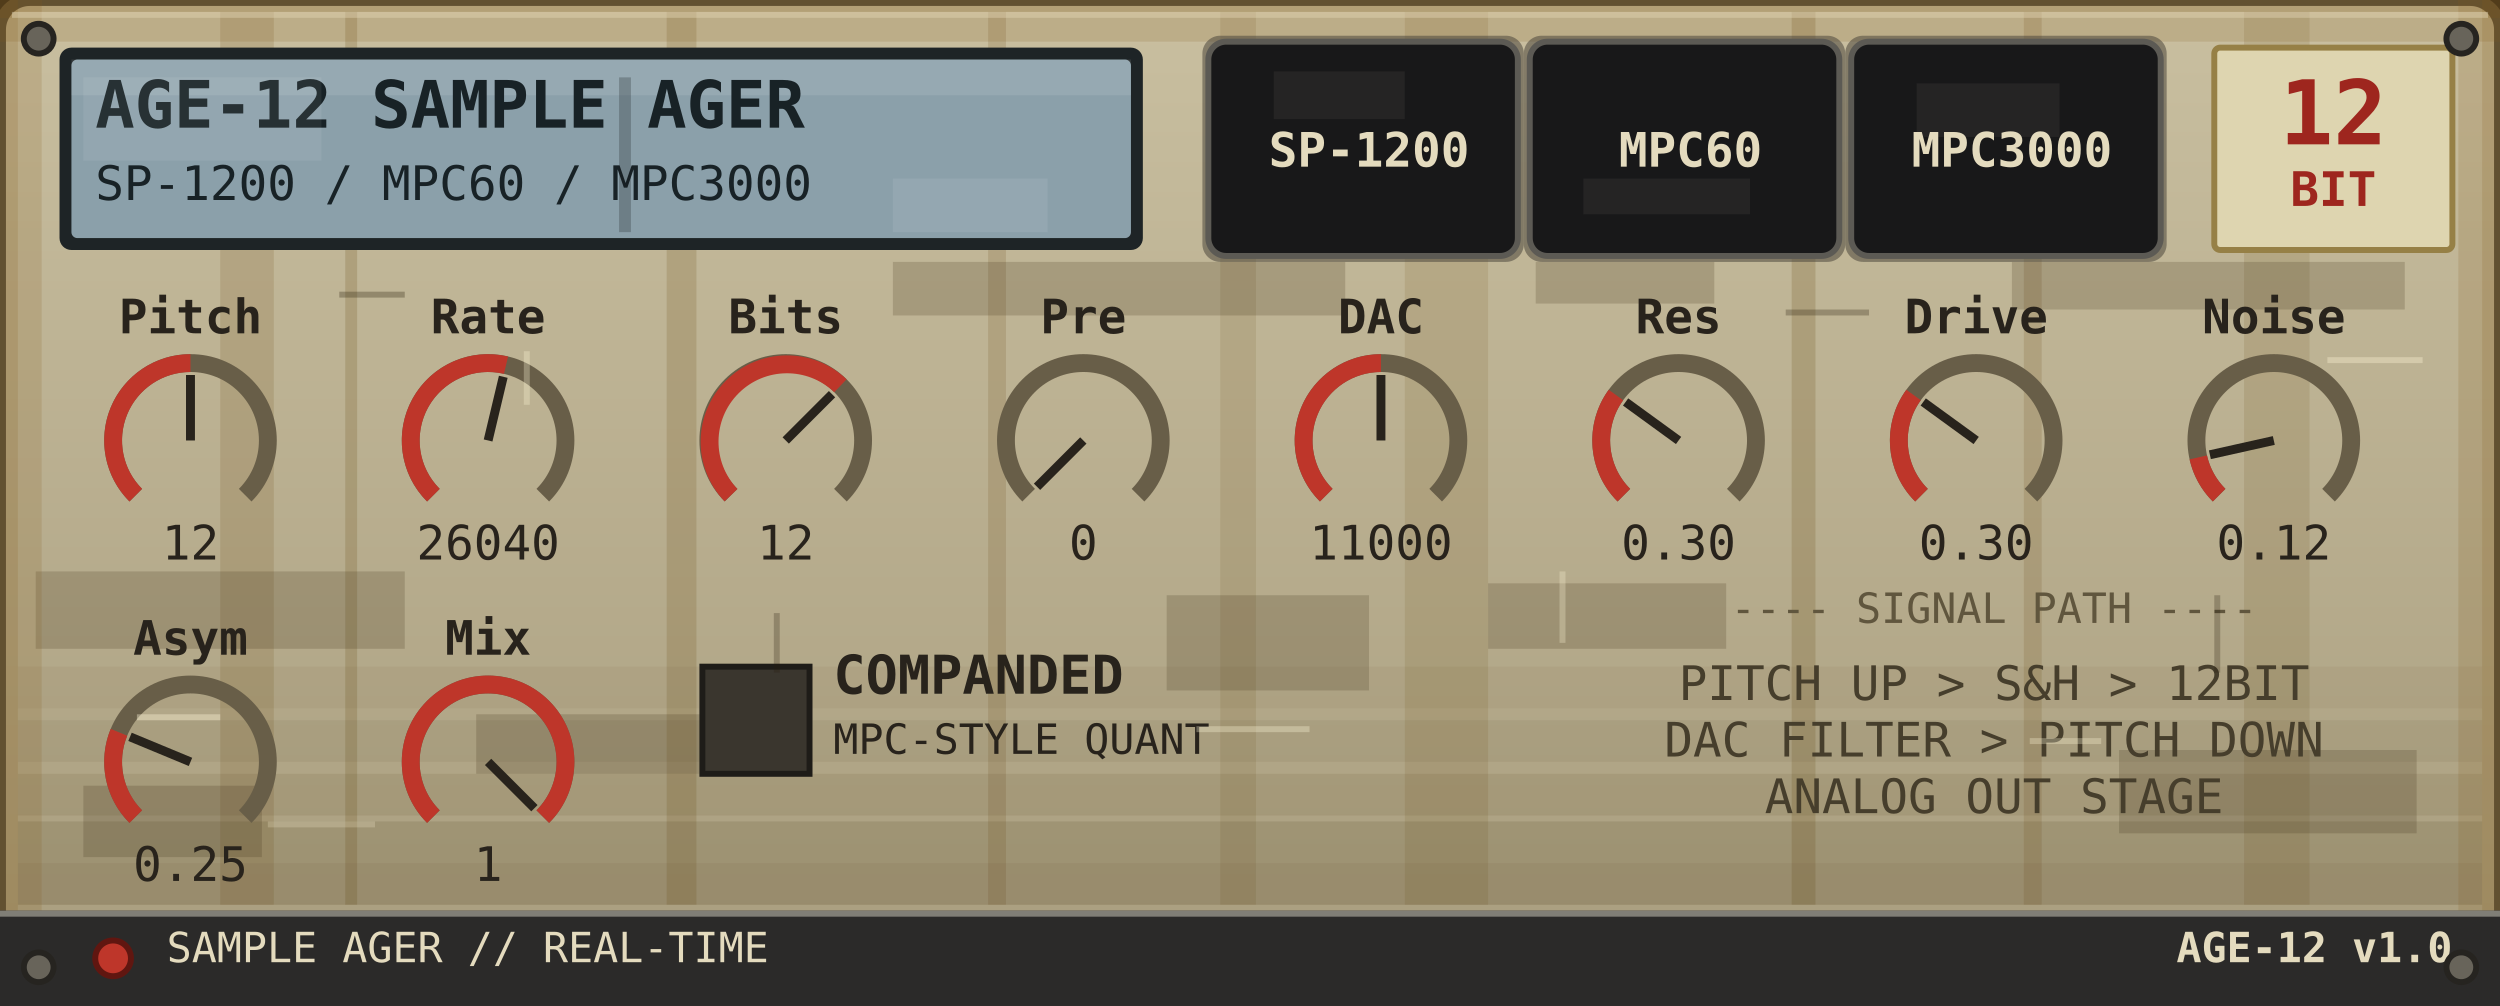
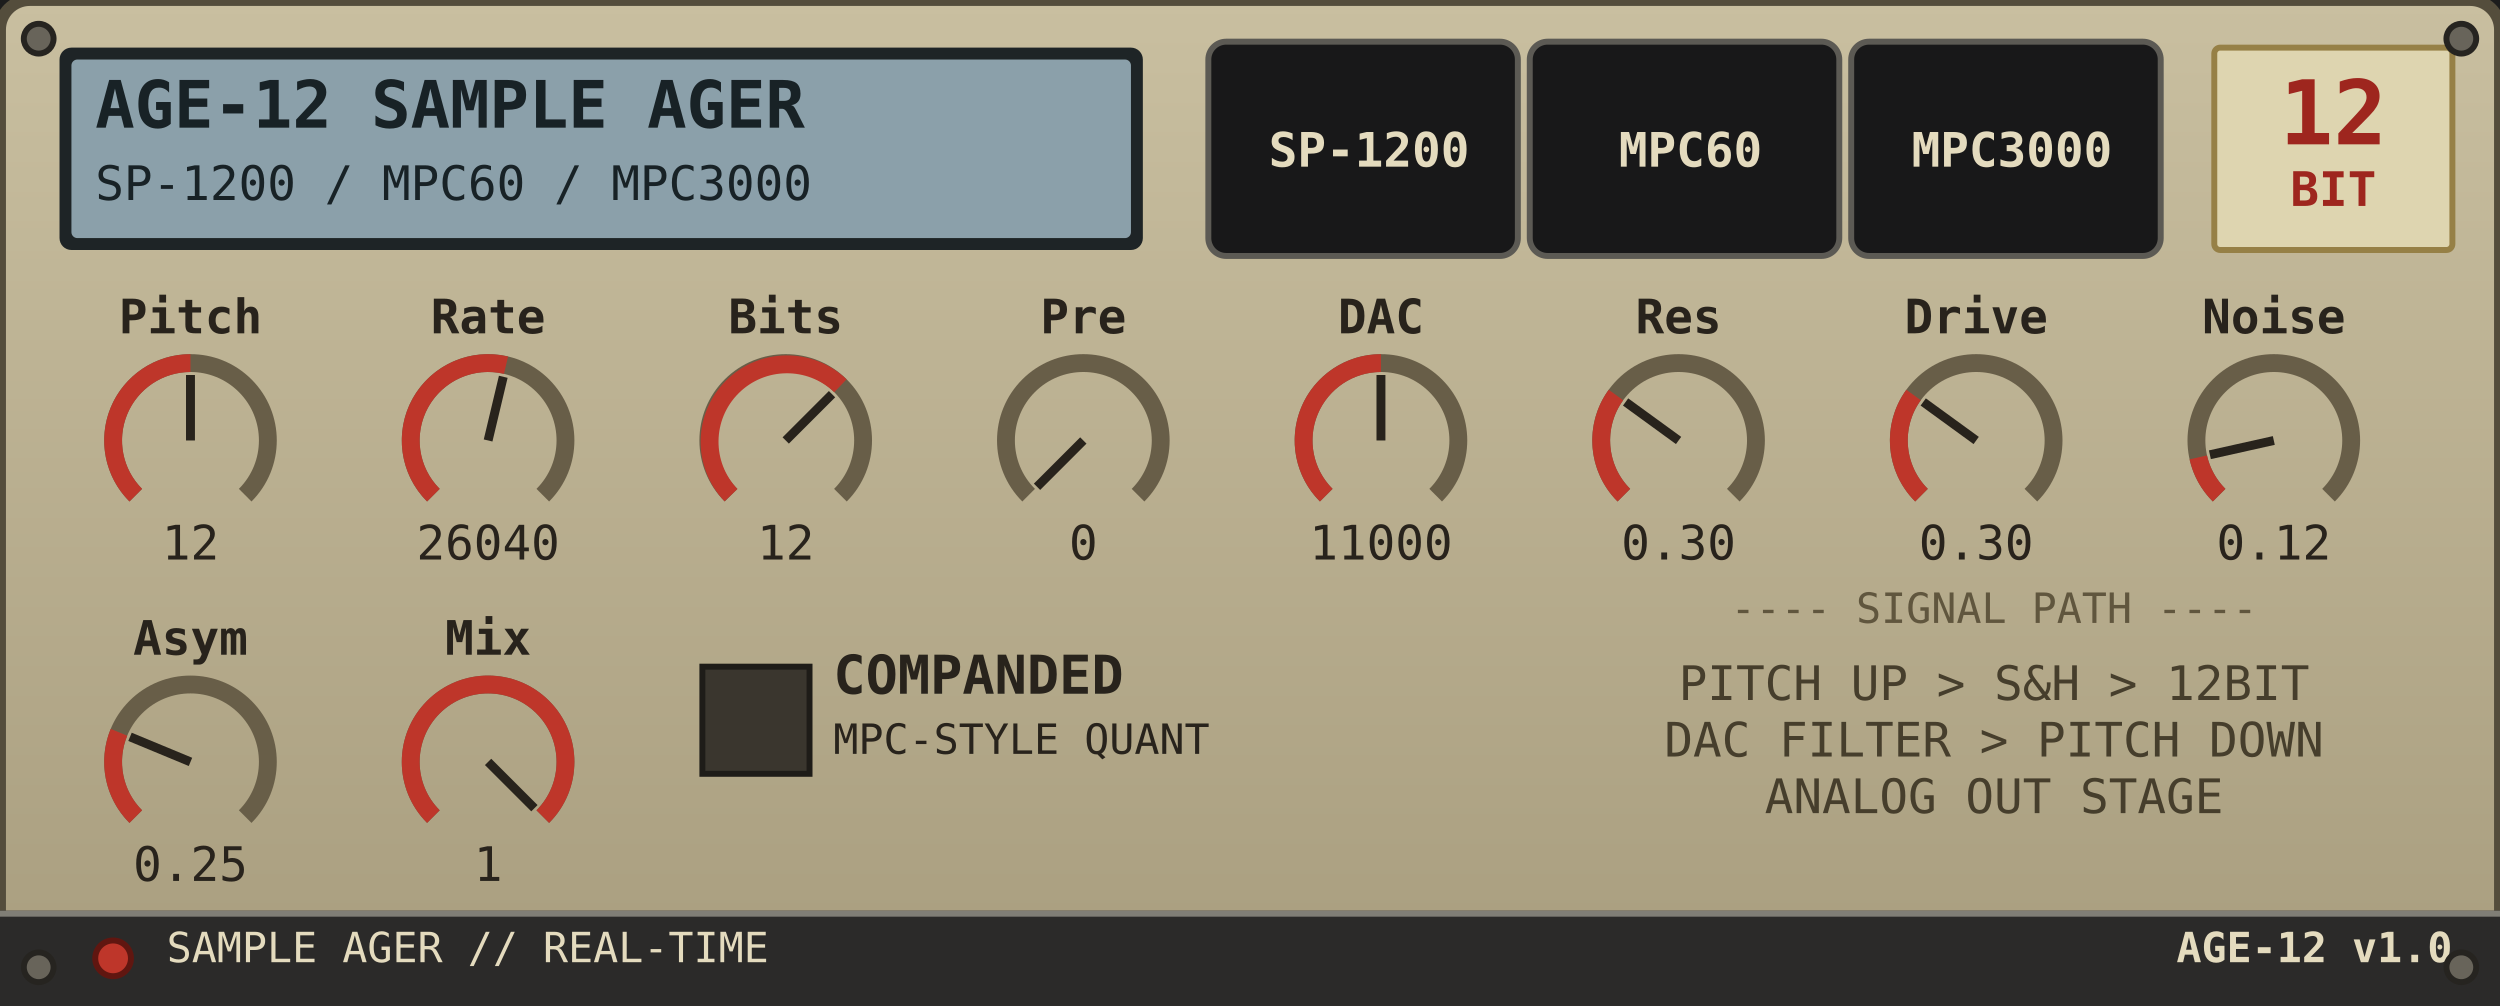
<svg xmlns="http://www.w3.org/2000/svg" width="840" height="338" viewBox="0 0 420 169" font-family="Menlo,monospace">
  <defs>
    <linearGradient id="g1" x1="0" y1="0" x2="0" y2="1">
      <stop offset="0" stop-color="rgba(201,191,160,1.0)" />
      <stop offset="1" stop-color="rgba(168,157,126,1.0)" />
    </linearGradient>
  </defs>
  <rect width="420" height="169" fill="#1c1c1c" />
  <rect x="0" y="0" width="420" height="169" rx="5.0" fill="url(#g1)" stroke="rgba(84,77,60,1.0)" stroke-width="2" />
-   <rect x="37" y="2" width="9" height="150" rx="0.0" fill="rgba(112,82,28,0.17)" />
-   <rect x="112" y="2" width="5" height="150" rx="0.0" fill="rgba(112,82,28,0.2)" />
-   <rect x="236" y="2" width="14" height="150" rx="0.0" fill="rgba(112,82,28,0.14)" />
-   <rect x="301" y="2" width="4" height="150" rx="0.0" fill="rgba(112,82,28,0.22)" />
-   <rect x="377" y="2" width="11" height="150" rx="0.0" fill="rgba(112,82,28,0.15)" />
-   <rect x="166" y="2" width="3" height="150" rx="0.0" fill="rgba(112,82,28,0.18)" />
-   <rect x="58" y="2" width="2" height="150" rx="0.0" fill="rgba(112,82,28,0.22)" />
-   <rect x="205" y="2" width="6" height="150" rx="0.0" fill="rgba(112,82,28,0.13)" />
-   <rect x="340" y="2" width="3" height="150" rx="0.0" fill="rgba(112,82,28,0.18)" />
-   <rect x="3" y="112" width="414" height="7" rx="0.0" fill="rgba(70,50,18,0.05)" />
-   <rect x="3" y="121" width="414" height="7" rx="0.0" fill="rgba(70,50,18,0.07)" />
-   <rect x="3" y="130" width="414" height="7" rx="0.0" fill="rgba(70,50,18,0.1)" />
-   <rect x="3" y="138" width="414" height="7" rx="0.0" fill="rgba(70,50,18,0.14)" />
-   <rect x="3" y="145" width="414" height="7" rx="0.0" fill="rgba(70,50,18,0.19)" />
-   <rect x="6" y="96" width="62" height="13" rx="0.0" fill="rgba(64,46,20,0.2)" />
-   <rect x="150" y="44" width="76" height="9" rx="0.0" fill="rgba(64,46,20,0.2)" />
-   <rect x="250" y="98" width="40" height="11" rx="0.0" fill="rgba(64,46,20,0.2)" />
-   <rect x="338" y="44" width="66" height="8" rx="0.0" fill="rgba(64,46,20,0.2)" />
-   <rect x="80" y="120" width="44" height="10" rx="0.0" fill="rgba(64,46,20,0.2)" />
-   <rect x="196" y="100" width="34" height="16" rx="0.0" fill="rgba(64,46,20,0.2)" />
-   <rect x="14" y="132" width="30" height="12" rx="0.0" fill="rgba(64,46,20,0.2)" />
-   <rect x="356" y="126" width="50" height="14" rx="0.0" fill="rgba(64,46,20,0.2)" />
-   <rect x="258" y="44" width="30" height="7" rx="0.0" fill="rgba(64,46,20,0.2)" />
-   <rect x="0" y="0" width="420" height="7" rx="0.0" fill="rgba(130,92,26,0.17)" />
-   <rect x="0" y="0" width="7" height="153" rx="0.0" fill="rgba(130,92,26,0.17)" />
-   <rect x="413" y="0" width="7" height="153" rx="0.0" fill="rgba(130,92,26,0.17)" />
-   <rect x="0" y="0" width="420" height="3" rx="0.0" fill="rgba(130,92,26,0.17)" />
-   <rect x="0" y="0" width="3" height="153" rx="0.0" fill="rgba(130,92,26,0.17)" />
-   <rect x="417" y="0" width="3" height="153" rx="0.0" fill="rgba(130,92,26,0.17)" />
-   <rect x="2" y="2" width="416" height="1" rx="0.0" fill="rgba(255,250,225,0.35)" />
  <rect x="10" y="8" width="182" height="34" rx="2.0" fill="rgba(30,36,38,1.0)" />
  <rect x="12" y="10" width="178" height="30" rx="1.0" fill="rgba(139,160,170,1.0)" />
-   <rect x="12" y="10" width="178" height="6" rx="0.0" fill="rgba(255,255,255,0.1)" />
  <text x="16" y="21.45" font-size="11.0" font-weight="bold" text-anchor="start" fill="rgba(24,34,38,1.0)">AGE-12  SAMPLE AGER</text>
  <text x="16" y="33.6" font-size="8.0" font-weight="normal" text-anchor="start" fill="rgba(24,34,38,1.0)">SP-1200 / MPC60 / MPC3000</text>
-   <rect x="202" y="6" width="54" height="38" rx="3.0" fill="rgba(77,72,60,0.55)" />
  <rect x="203" y="7" width="52" height="36" rx="3.0" fill="rgba(24,24,25,1.0)" stroke="rgba(92,90,84,1.0)" stroke-width="1" />
-   <rect x="256" y="6" width="54" height="38" rx="3.0" fill="rgba(77,72,60,0.55)" />
  <rect x="257" y="7" width="52" height="36" rx="3.0" fill="rgba(24,24,25,1.0)" stroke="rgba(92,90,84,1.0)" stroke-width="1" />
-   <rect x="310" y="6" width="54" height="38" rx="3.0" fill="rgba(77,72,60,0.55)" />
  <rect x="311" y="7" width="52" height="36" rx="3.0" fill="rgba(24,24,25,1.0)" stroke="rgba(92,90,84,1.0)" stroke-width="1" />
  <rect x="372" y="8" width="40" height="34" rx="1.0" fill="rgba(222,213,176,1.0)" stroke="rgba(150,128,70,1.0)" stroke-width="1" />
  <text x="392.0" y="24.25" font-size="15.0" font-weight="bold" text-anchor="middle" fill="rgba(158,38,30,1.0)">12</text>
  <text x="392.0" y="34.6" font-size="8.0" font-weight="bold" text-anchor="middle" fill="rgba(158,38,30,1.0)">BIT</text>
  <path d="M22.81,83.19 A13,13 0 1 1 41.19,83.19" fill="none" stroke="rgb(104,94,72)" stroke-width="3" />
  <path d="M22.81,83.19 A13,13 0 0 1 32.00,61.00" fill="none" stroke="rgb(190,54,42)" stroke-width="3" />
  <line x1="32.0" y1="74.0" x2="32.00" y2="63.00" stroke="rgb(40,35,28)" stroke-width="1.5" />
  <text x="32.0" y="56.0" font-size="8" font-weight="bold" text-anchor="middle" fill="rgb(40,35,28)">Pitch</text>
  <text x="32.0" y="94.0" font-size="8" text-anchor="middle" fill="rgb(40,35,28)">12</text>
  <path d="M72.81,83.19 A13,13 0 1 1 91.19,83.19" fill="none" stroke="rgb(104,94,72)" stroke-width="3" />
  <path d="M72.81,83.19 A13,13 0 0 1 85.01,61.35" fill="none" stroke="rgb(190,54,42)" stroke-width="3" />
  <line x1="82.0" y1="74.0" x2="84.55" y2="63.30" stroke="rgb(40,35,28)" stroke-width="1.5" />
  <text x="82.0" y="56.0" font-size="8" font-weight="bold" text-anchor="middle" fill="rgb(40,35,28)">Rate</text>
  <text x="82.0" y="94.0" font-size="8" text-anchor="middle" fill="rgb(40,35,28)">26040</text>
  <path d="M122.81,83.19 A13,13 0 1 1 141.19,83.19" fill="none" stroke="rgb(104,94,72)" stroke-width="3" />
  <path d="M122.81,83.19 A13,13 0 0 1 141.19,64.81" fill="none" stroke="rgb(190,54,42)" stroke-width="3" />
  <line x1="132.0" y1="74.0" x2="139.78" y2="66.22" stroke="rgb(40,35,28)" stroke-width="1.5" />
  <text x="132.0" y="56.0" font-size="8" font-weight="bold" text-anchor="middle" fill="rgb(40,35,28)">Bits</text>
  <text x="132.0" y="94.0" font-size="8" text-anchor="middle" fill="rgb(40,35,28)">12</text>
  <path d="M172.81,83.19 A13,13 0 1 1 191.19,83.19" fill="none" stroke="rgb(104,94,72)" stroke-width="3" />
  <path d="M172.81,83.19 A13,13 0 0 1 172.81,83.19" fill="none" stroke="rgb(190,54,42)" stroke-width="3" />
  <line x1="182.0" y1="74.0" x2="174.22" y2="81.78" stroke="rgb(40,35,28)" stroke-width="1.5" />
  <text x="182.0" y="56.0" font-size="8" font-weight="bold" text-anchor="middle" fill="rgb(40,35,28)">Pre</text>
  <text x="182.0" y="94.0" font-size="8" text-anchor="middle" fill="rgb(40,35,28)">0</text>
  <path d="M222.81,83.19 A13,13 0 1 1 241.19,83.19" fill="none" stroke="rgb(104,94,72)" stroke-width="3" />
  <path d="M222.81,83.19 A13,13 0 0 1 232.00,61.00" fill="none" stroke="rgb(190,54,42)" stroke-width="3" />
  <line x1="232.0" y1="74.0" x2="232.00" y2="63.00" stroke="rgb(40,35,28)" stroke-width="1.5" />
  <text x="232.0" y="56.0" font-size="8" font-weight="bold" text-anchor="middle" fill="rgb(40,35,28)">DAC</text>
  <text x="232.0" y="94.0" font-size="8" text-anchor="middle" fill="rgb(40,35,28)">11000</text>
  <path d="M272.81,83.19 A13,13 0 1 1 291.19,83.19" fill="none" stroke="rgb(104,94,72)" stroke-width="3" />
  <path d="M272.81,83.19 A13,13 0 0 1 271.48,66.36" fill="none" stroke="rgb(190,54,42)" stroke-width="3" />
  <line x1="282.0" y1="74.0" x2="273.10" y2="67.53" stroke="rgb(40,35,28)" stroke-width="1.5" />
  <text x="282.0" y="56.0" font-size="8" font-weight="bold" text-anchor="middle" fill="rgb(40,35,28)">Res</text>
  <text x="282.0" y="94.0" font-size="8" text-anchor="middle" fill="rgb(40,35,28)">0.30</text>
  <path d="M322.81,83.19 A13,13 0 1 1 341.19,83.19" fill="none" stroke="rgb(104,94,72)" stroke-width="3" />
  <path d="M322.81,83.19 A13,13 0 0 1 321.48,66.36" fill="none" stroke="rgb(190,54,42)" stroke-width="3" />
  <line x1="332.0" y1="74.0" x2="323.10" y2="67.53" stroke="rgb(40,35,28)" stroke-width="1.5" />
  <text x="332.0" y="56.0" font-size="8" font-weight="bold" text-anchor="middle" fill="rgb(40,35,28)">Drive</text>
  <text x="332.0" y="94.0" font-size="8" text-anchor="middle" fill="rgb(40,35,28)">0.30</text>
  <path d="M372.81,83.19 A13,13 0 1 1 391.19,83.19" fill="none" stroke="rgb(104,94,72)" stroke-width="3" />
  <path d="M372.81,83.19 A13,13 0 0 1 369.31,76.84" fill="none" stroke="rgb(190,54,42)" stroke-width="3" />
  <line x1="382.0" y1="74.0" x2="371.26" y2="76.40" stroke="rgb(40,35,28)" stroke-width="1.5" />
  <text x="382.0" y="56.0" font-size="8" font-weight="bold" text-anchor="middle" fill="rgb(40,35,28)">Noise</text>
  <text x="382.0" y="94.0" font-size="8" text-anchor="middle" fill="rgb(40,35,28)">0.12</text>
  <path d="M22.81,137.19 A13,13 0 1 1 41.19,137.19" fill="none" stroke="rgb(104,94,72)" stroke-width="3" />
  <path d="M22.81,137.19 A13,13 0 0 1 19.99,123.03" fill="none" stroke="rgb(190,54,42)" stroke-width="3" />
  <line x1="32.0" y1="128.0" x2="21.84" y2="123.79" stroke="rgb(40,35,28)" stroke-width="1.5" />
  <text x="32.0" y="110.0" font-size="8" font-weight="bold" text-anchor="middle" fill="rgb(40,35,28)">Asym</text>
  <text x="32.0" y="148.0" font-size="8" text-anchor="middle" fill="rgb(40,35,28)">0.25</text>
  <path d="M72.81,137.19 A13,13 0 1 1 91.19,137.19" fill="none" stroke="rgb(104,94,72)" stroke-width="3" />
  <path d="M72.81,137.19 A13,13 0 1 1 91.19,137.19" fill="none" stroke="rgb(190,54,42)" stroke-width="3" />
  <line x1="82.0" y1="128.0" x2="89.78" y2="135.78" stroke="rgb(40,35,28)" stroke-width="1.5" />
  <text x="82.0" y="110.0" font-size="8" font-weight="bold" text-anchor="middle" fill="rgb(40,35,28)">Mix</text>
  <text x="82.0" y="148.0" font-size="8" text-anchor="middle" fill="rgb(40,35,28)">1</text>
  <rect x="118" y="112" width="18" height="18" fill="rgb(58,54,46)" stroke="rgb(30,28,24)" />
  <text x="140" y="116.55" font-size="9.0" font-weight="bold" text-anchor="start" fill="rgba(40,35,28,1.0)">COMPANDED</text>
  <text x="140" y="126.65" font-size="7.0" font-weight="normal" text-anchor="start" fill="rgba(40,35,28,1.0)">MPC-STYLE QUANT</text>
  <text x="335.0" y="104.65" font-size="7.0" font-weight="normal" text-anchor="middle" fill="rgba(96,86,62,1.0)">---- SIGNAL PATH ----</text>
  <text x="335.0" y="117.6" font-size="8.0" font-weight="normal" text-anchor="middle" fill="rgba(70,62,44,1.0)">PITCH UP &gt; S&amp;H &gt; 12BIT</text>
  <text x="335.0" y="127.1" font-size="8.0" font-weight="normal" text-anchor="middle" fill="rgba(70,62,44,1.0)">DAC FILTER &gt; PITCH DOWN</text>
  <text x="335.0" y="136.6" font-size="8.0" font-weight="normal" text-anchor="middle" fill="rgba(70,62,44,1.0)">ANALOG OUT STAGE</text>
  <rect x="0" y="153" width="420" height="16" rx="0.0" fill="rgba(43,42,41,1.0)" />
  <rect x="0" y="153" width="420" height="1" rx="0.0" fill="rgba(128,126,118,1.0)" />
  <rect x="16" y="158" width="6" height="6" rx="3.0" fill="rgba(190,54,42,1.0)" stroke="rgba(96,22,16,1.0)" stroke-width="1" />
  <text x="28" y="161.65" font-size="7.0" font-weight="normal" text-anchor="start" fill="rgba(228,219,190,1.0)">SAMPLE AGER // REAL-TIME</text>
  <text x="412" y="161.65" font-size="7.0" font-weight="bold" text-anchor="end" fill="rgba(228,219,190,1.0)">AGE-12 v1.0</text>
  <rect x="4" y="4" width="5" height="5" rx="2.5" fill="rgba(104,100,90,1.0)" stroke="rgba(38,36,32,1.0)" stroke-width="1" />
  <rect x="411" y="4" width="5" height="5" rx="2.5" fill="rgba(104,100,90,1.0)" stroke="rgba(38,36,32,1.0)" stroke-width="1" />
  <rect x="4" y="160" width="5" height="5" rx="2.5" fill="rgba(104,100,90,1.0)" stroke="rgba(38,36,32,1.0)" stroke-width="1" />
  <rect x="411" y="160" width="5" height="5" rx="2.5" fill="rgba(104,100,90,1.0)" stroke="rgba(38,36,32,1.0)" stroke-width="1" />
-   <rect x="23" y="120" width="14" height="1" rx="0.0" fill="rgba(255,247,215,0.38)" />
-   <rect x="88" y="59" width="1" height="9" rx="0.0" fill="rgba(255,247,215,0.3)" />
-   <rect x="201" y="122" width="19" height="1" rx="0.0" fill="rgba(255,247,215,0.32)" />
-   <rect x="262" y="96" width="1" height="12" rx="0.0" fill="rgba(255,247,215,0.28)" />
-   <rect x="341" y="124" width="12" height="1" rx="0.0" fill="rgba(255,247,215,0.3)" />
-   <rect x="391" y="60" width="16" height="1" rx="0.0" fill="rgba(255,247,215,0.34)" />
-   <rect x="57" y="49" width="11" height="1" rx="0.0" fill="rgba(40,30,12,0.3)" />
-   <rect x="130" y="103" width="1" height="10" rx="0.0" fill="rgba(40,30,12,0.26)" />
-   <rect x="300" y="52" width="14" height="1" rx="0.0" fill="rgba(40,30,12,0.28)" />
-   <rect x="372" y="100" width="1" height="13" rx="0.0" fill="rgba(40,30,12,0.26)" />
-   <rect x="45" y="138" width="18" height="1" rx="0.0" fill="rgba(255,247,215,0.22)" />
-   <rect x="14" y="13" width="40" height="14" rx="0.0" fill="rgba(255,255,255,0.07)" />
-   <rect x="150" y="30" width="26" height="9" rx="0.0" fill="rgba(255,255,255,0.08)" />
-   <rect x="104" y="13" width="2" height="26" rx="0.0" fill="rgba(20,26,28,0.25)" />
-   <rect x="214" y="12" width="22" height="8" rx="0.0" fill="rgba(150,146,130,0.1)" />
-   <rect x="266" y="30" width="28" height="6" rx="0.0" fill="rgba(150,146,130,0.1)" />
-   <rect x="322" y="14" width="24" height="9" rx="0.0" fill="rgba(150,146,130,0.1)" />
  <text x="230.0" y="28.0" font-size="8" font-weight="bold" text-anchor="middle" fill="rgb(228,219,190)">SP-1200</text>
  <text x="284.0" y="28.0" font-size="8" font-weight="bold" text-anchor="middle" fill="rgb(228,219,190)">MPC60</text>
  <text x="338.0" y="28.0" font-size="8" font-weight="bold" text-anchor="middle" fill="rgb(228,219,190)">MPC3000</text>
</svg>
